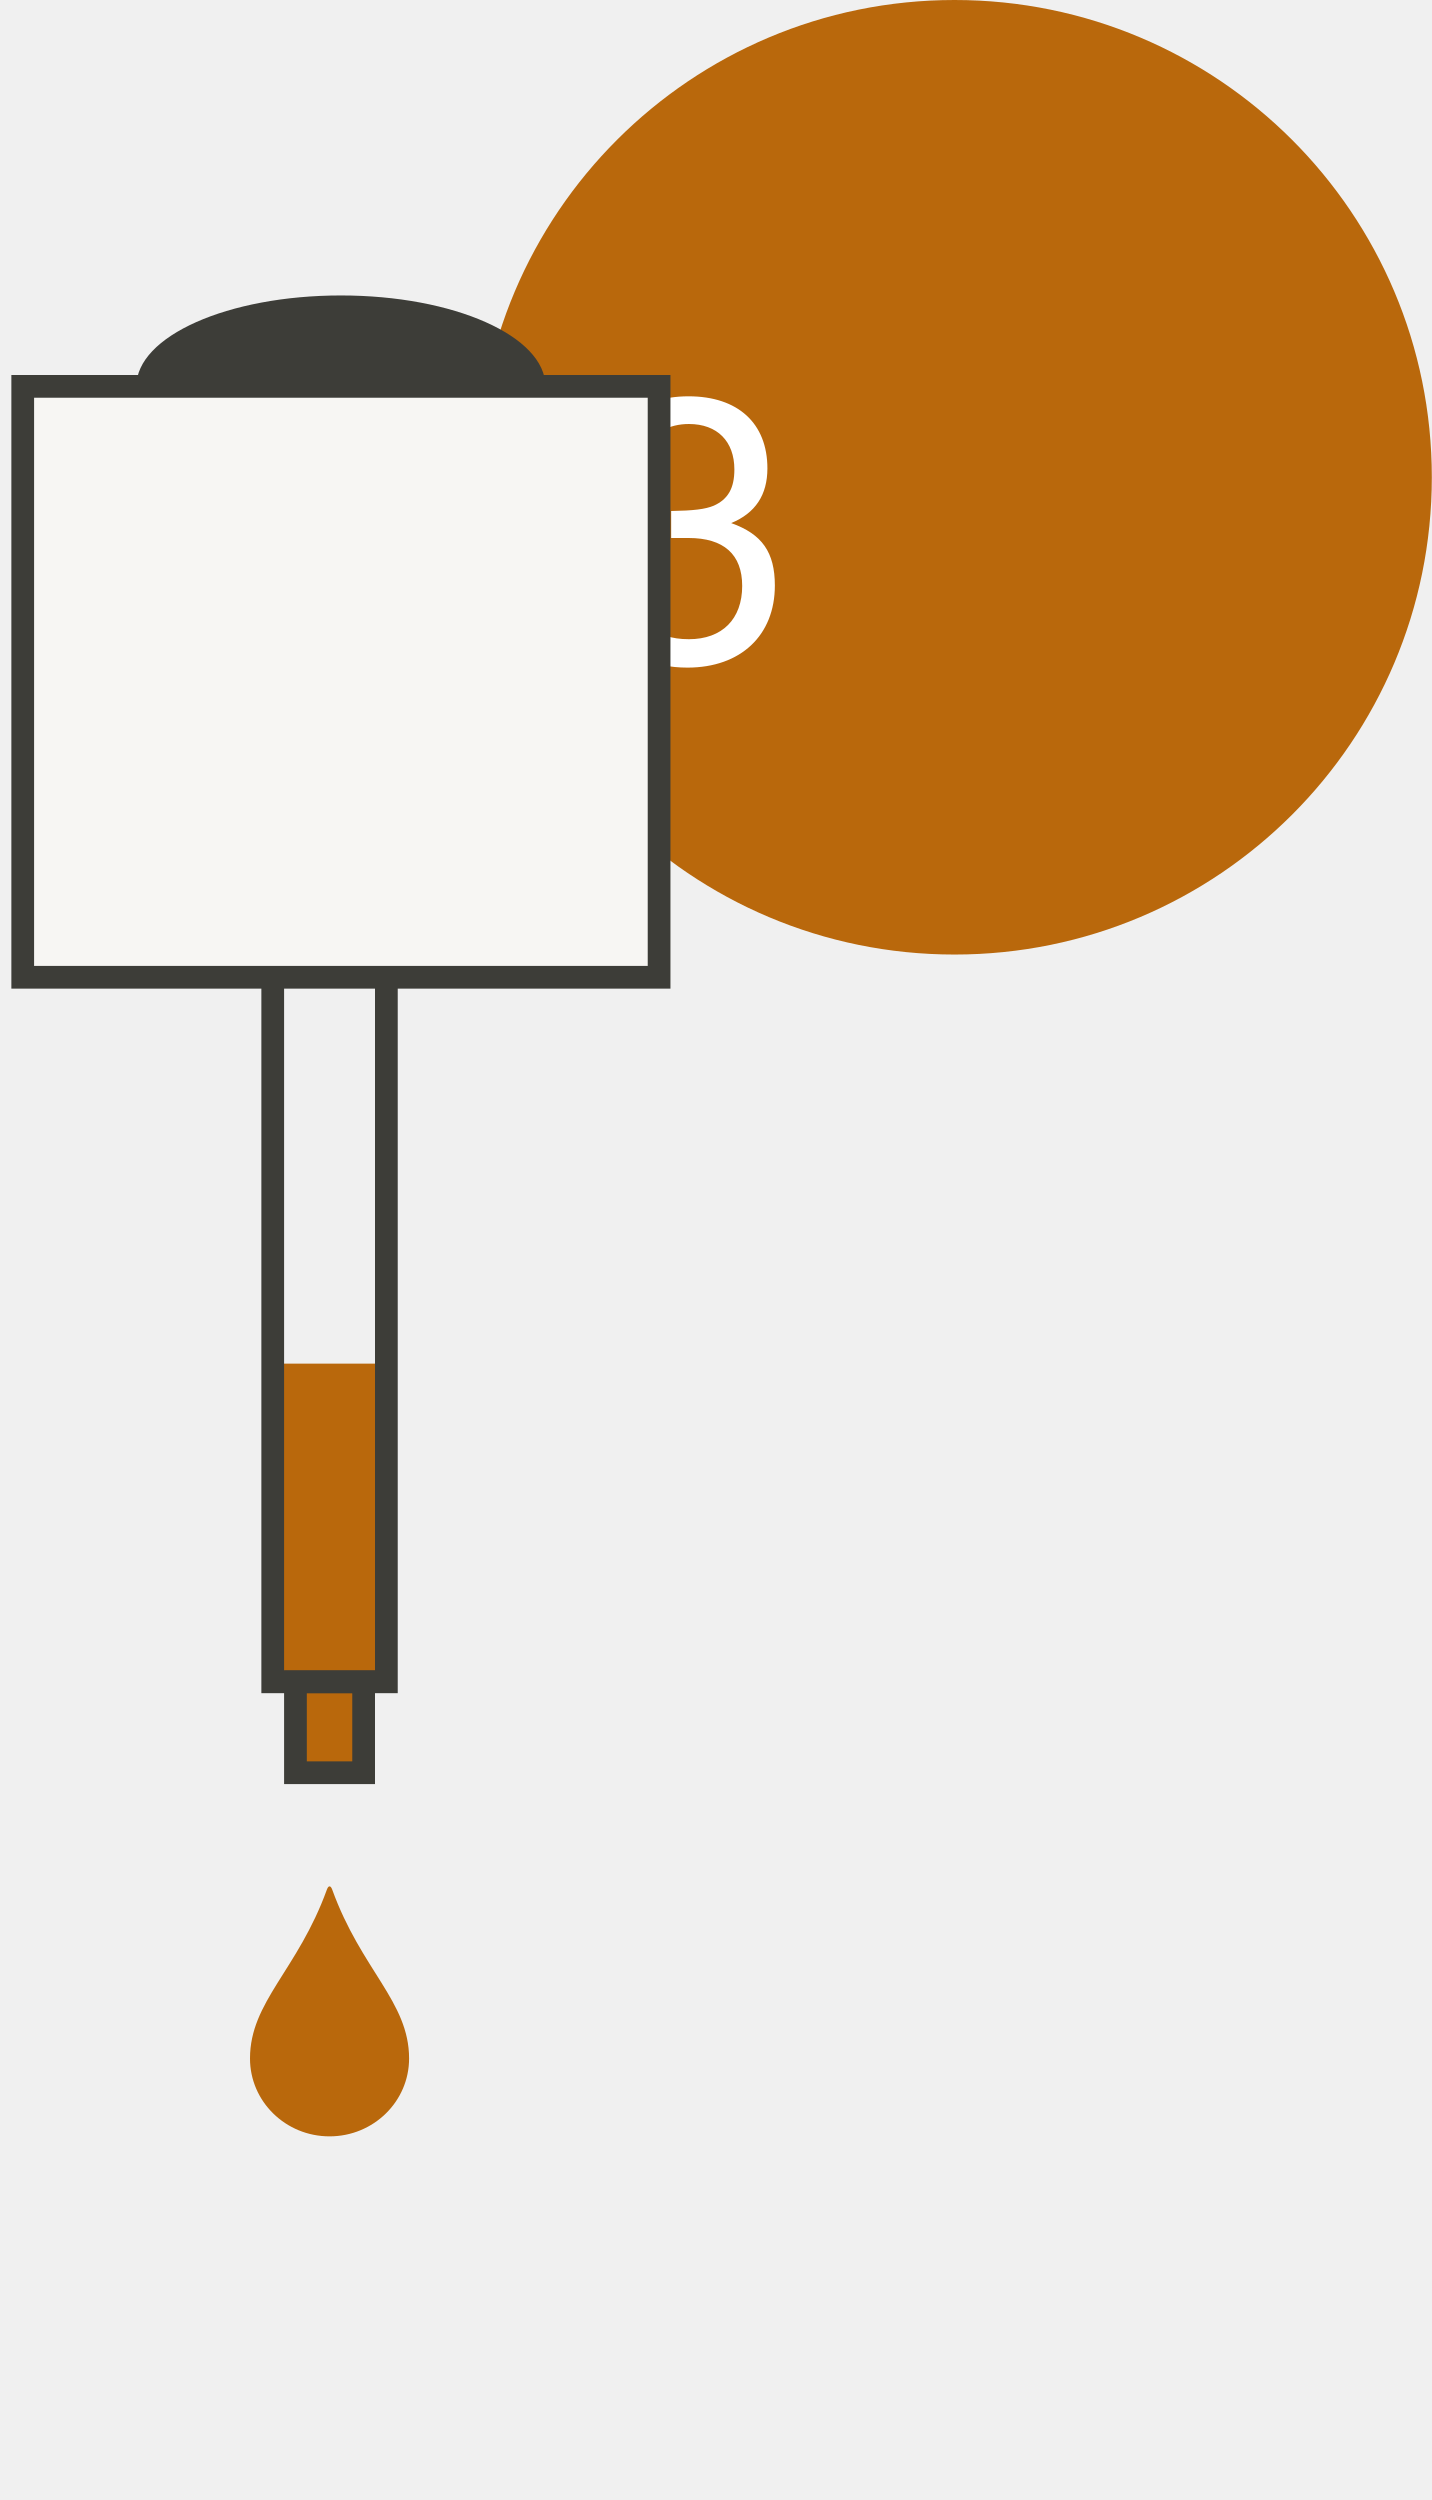
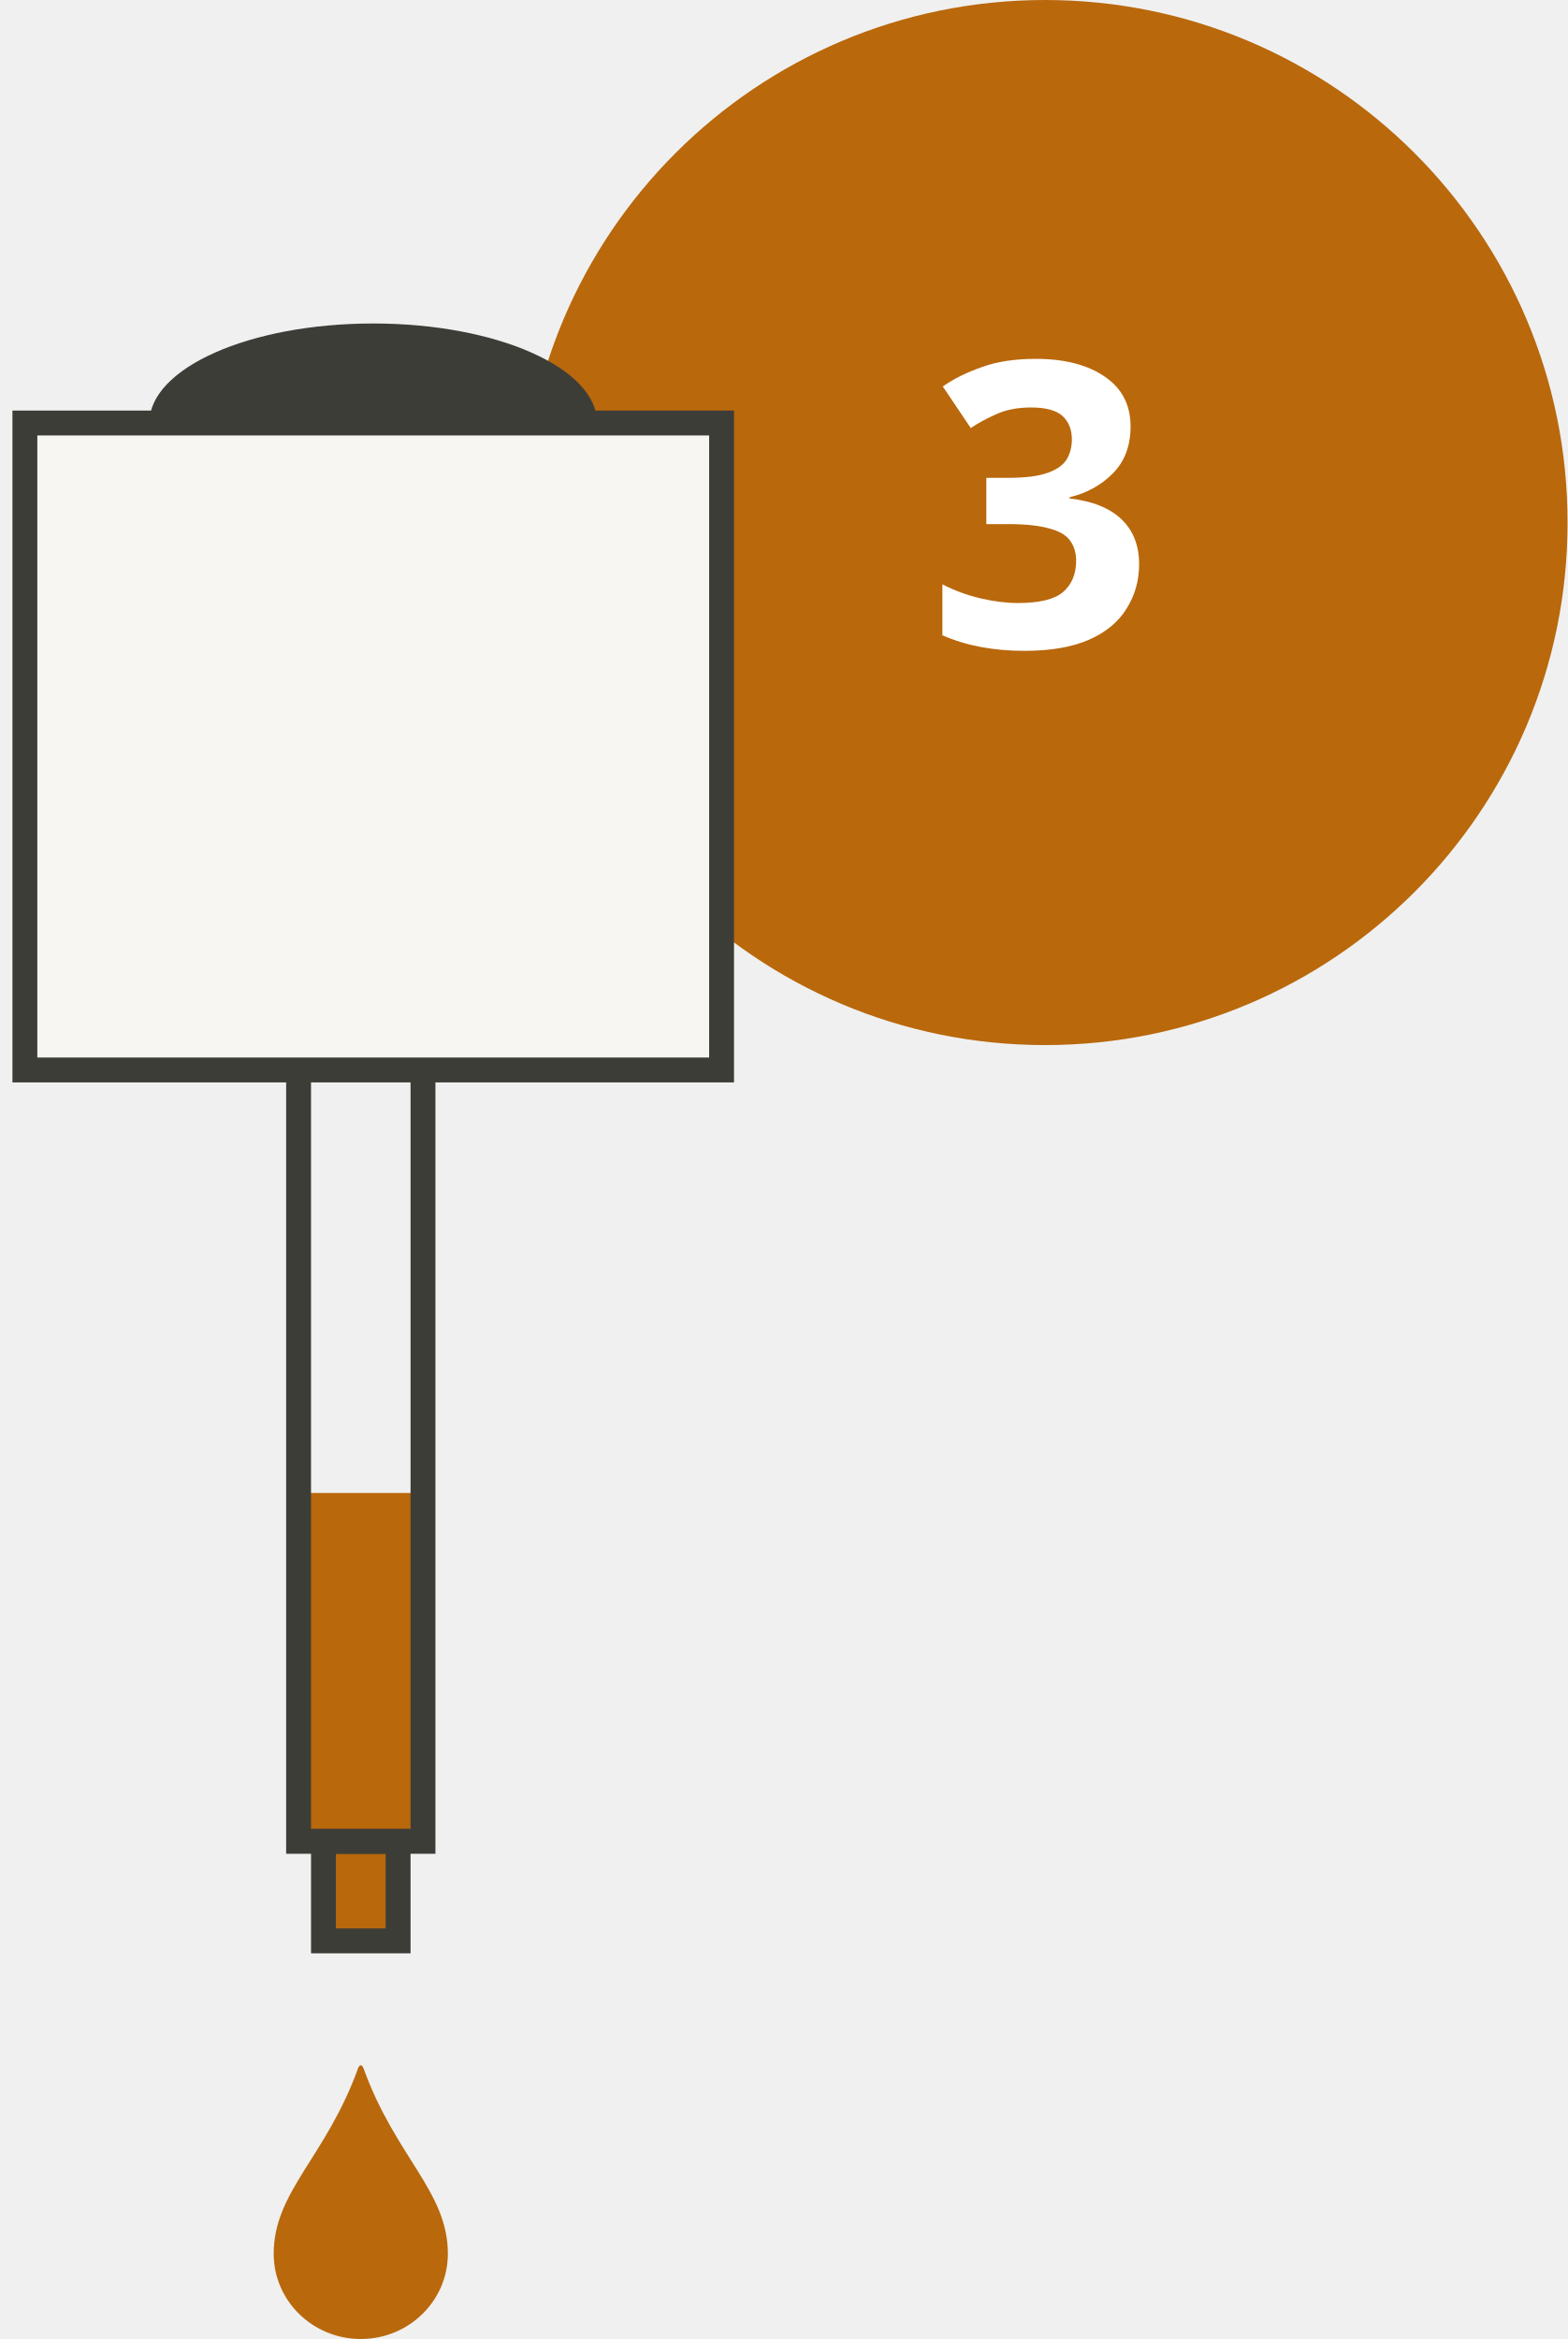
- <svg xmlns="http://www.w3.org/2000/svg" width="63px" height="110px" viewBox="0 0 63 110" version="1.1">
-   <g id="Page-1" stroke="none" stroke-width="1" fill="none" fill-rule="evenodd">
-     <g id="How-to-Use-Desktop-2" transform="translate(-873, -858)">
-       <g id="SECTION-1" transform="translate(-8, 756)">
-         <g id="icons-+-copy" transform="translate(98, 102)">
-           <g id="dropper" transform="translate(666, 0)">
-             <g id="dropper-icon" transform="translate(118, 0)">
-               <g id="3" transform="translate(20, 0)">
-                 <circle id="Oval" fill="#B9680C" cx="21" cy="21" r="21" />
-                 <text font-family="Helvetica" font-size="16" font-weight="normal" line-spacing="16" fill="#FFFFFF">
-                   <tspan x="5" y="29">3</tspan>
-                 </text>
-               </g>
-               <g id="drop" transform="translate(10, 99)" />
-               <g transform="translate(0, 13)">
-                 <rect id="Rectangle" fill="#B9680C" x="11" y="47" width="5" height="14" />
-                 <rect id="Rectangle-Copy-8" fill="#B9680C" x="12" y="53" width="3" height="12" />
-                 <rect id="Rectangle-Copy-4" stroke="#3D3D38" x="11" y="22" width="5" height="39" />
-                 <rect id="Rectangle-Copy-7" stroke="#3D3D38" x="12" y="61" width="3" height="4" />
-                 <rect id="Rectangle-Copy-6" stroke="#3D3D38" fill="#F7F6F3" x="0" y="4" width="28" height="26" />
-                 <path d="M14,0 C18.971,0 23,1.791 23,4 L23,4 L5,4 C5,1.791 9.029,0 14,0 Z" id="Combined-Shape" fill="#3D3D38" />
-                 <path d="M13.385,70.137 C12.102,73.685 10,75.073 10,77.574 C10,79.466 11.567,81 13.5,81 C15.433,81 17,79.466 17,77.574 C17,75.073 14.898,73.685 13.615,70.137 C13.549,69.954 13.451,69.954 13.385,70.137 Z" id="Path" fill="#B9680C" fill-rule="nonzero" />
-               </g>
-             </g>
-           </g>
-         </g>
-       </g>
-     </g>
+ <svg xmlns="http://www.w3.org/2000/svg" width="63" height="94" fill="none" fill-rule="evenodd">
+   <circle fill="#b9680c" cx="42" cy="21" r="21" />
+   <text font-family="AvenirLTPro-Heavy, Avenir LT Pro" font-size="16" font-weight="600" fill="#fff">
+     <tspan x="37.264" y="26">3</tspan>
+   </text>
+   <g fill="#b9680c">
+     <path d="M12 60h5v14h-5z" />
+     <path d="M13 66h3v12h-3z" />
  </g>
+   <g stroke="#3d3d38">
+     <path d="M12 35h5v39h-5z" />
+     <path d="M13 74h3v4h-3z" />
+     <path fill="#f7f6f3" d="M1 17h28v26H1z" />
+   </g>
+   <path d="M15 13c4.97 0 9 1.79 9 4h0H6c0-2.21 4.03-4 9-4z" fill="#3d3d38" />
+   <path d="M14.385 83.137C13.102 86.685 11 88.073 11 90.574 11 92.466 12.567 94 14.5 94s3.5-1.534 3.5-3.426c0-2.502-2.102-3.89-3.385-7.438-.066-.182-.165-.182-.23 0z" fill="#b9680c" fill-rule="nonzero" />
</svg>
